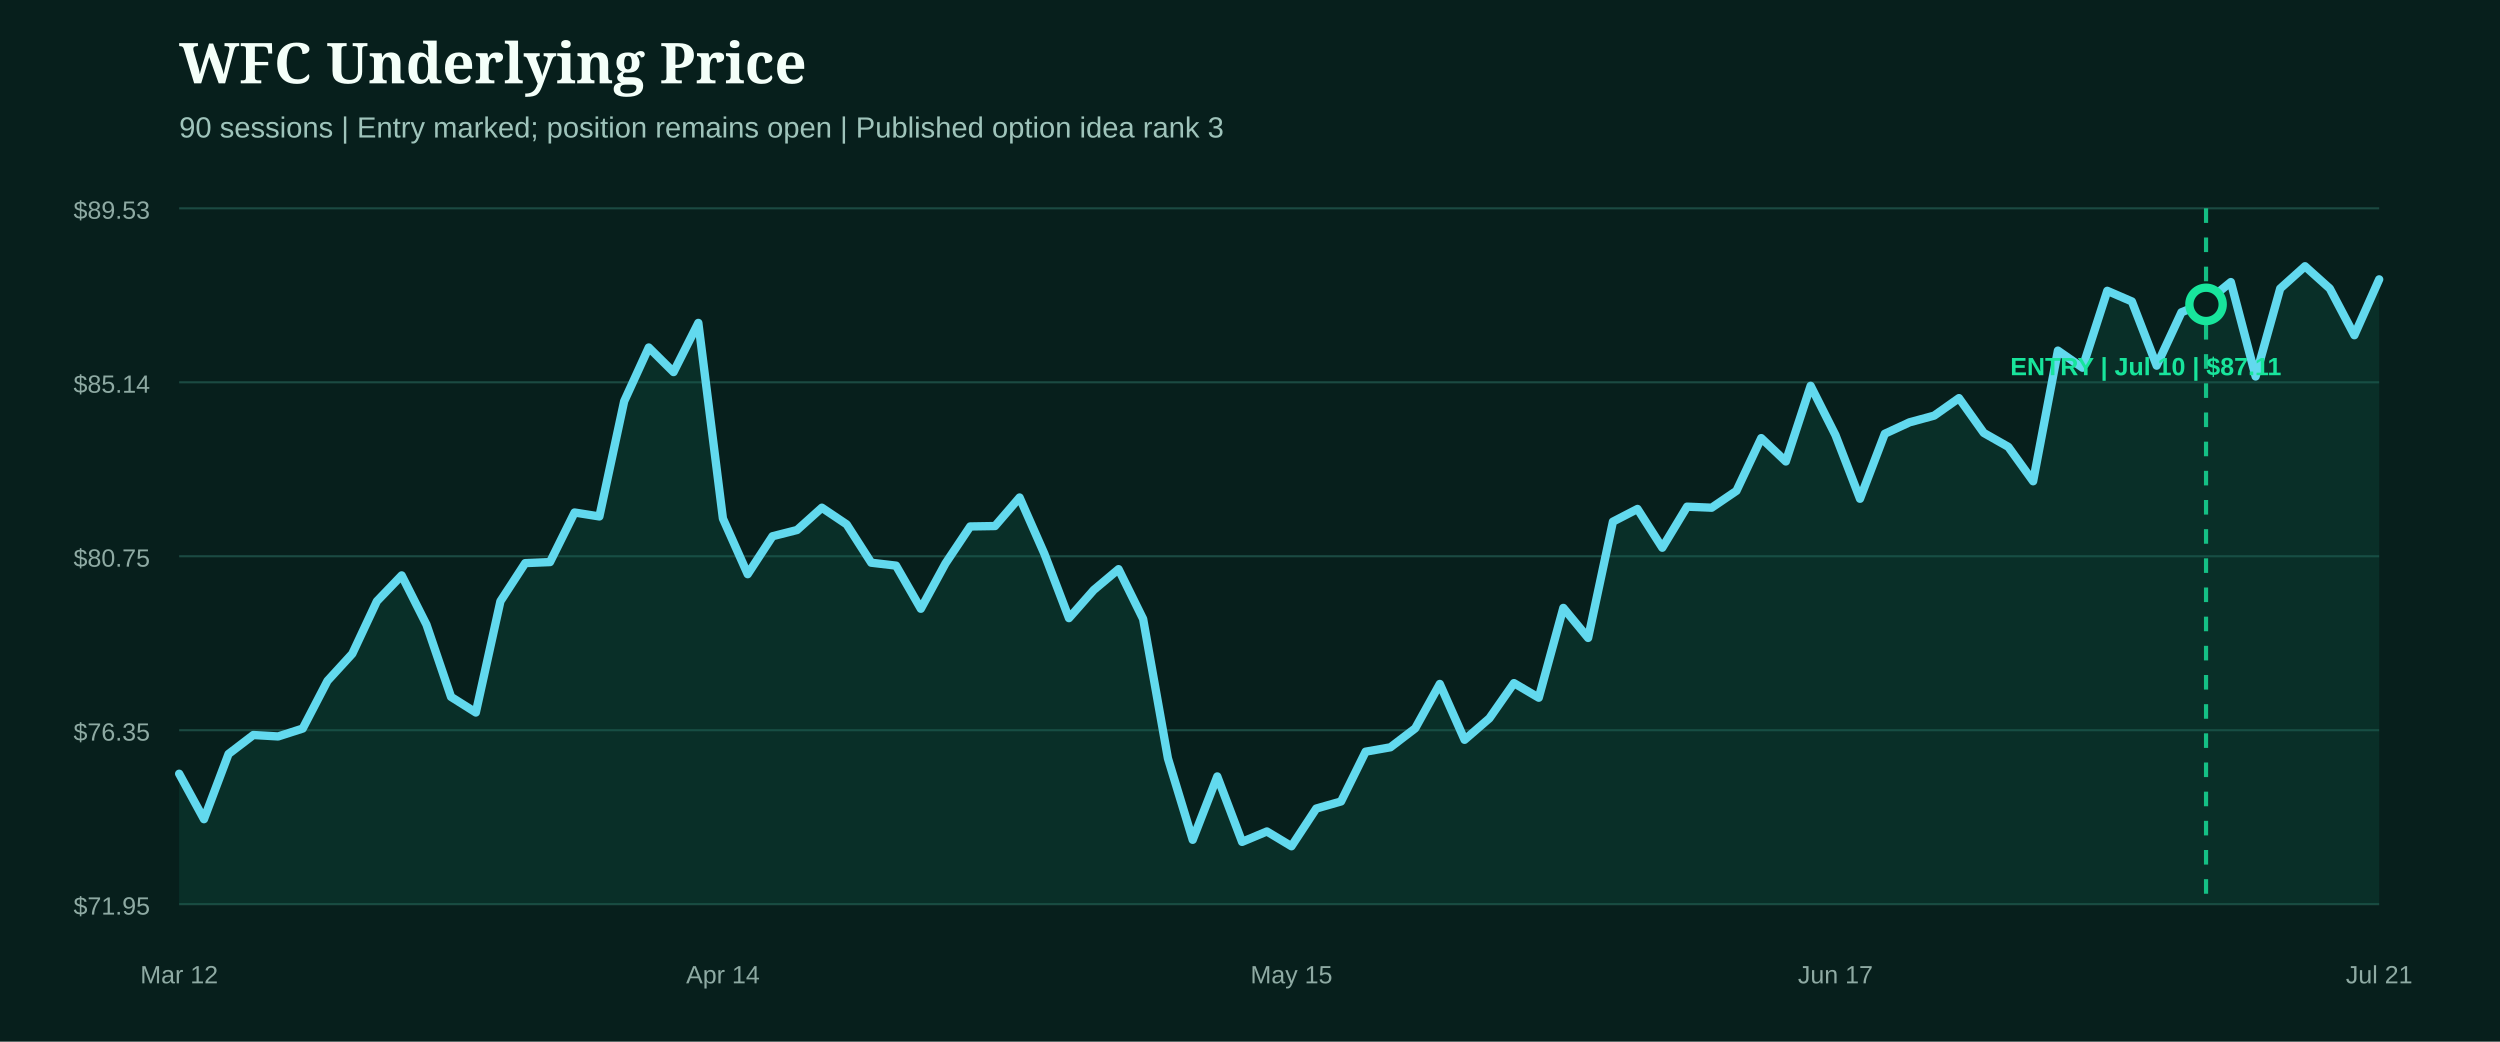
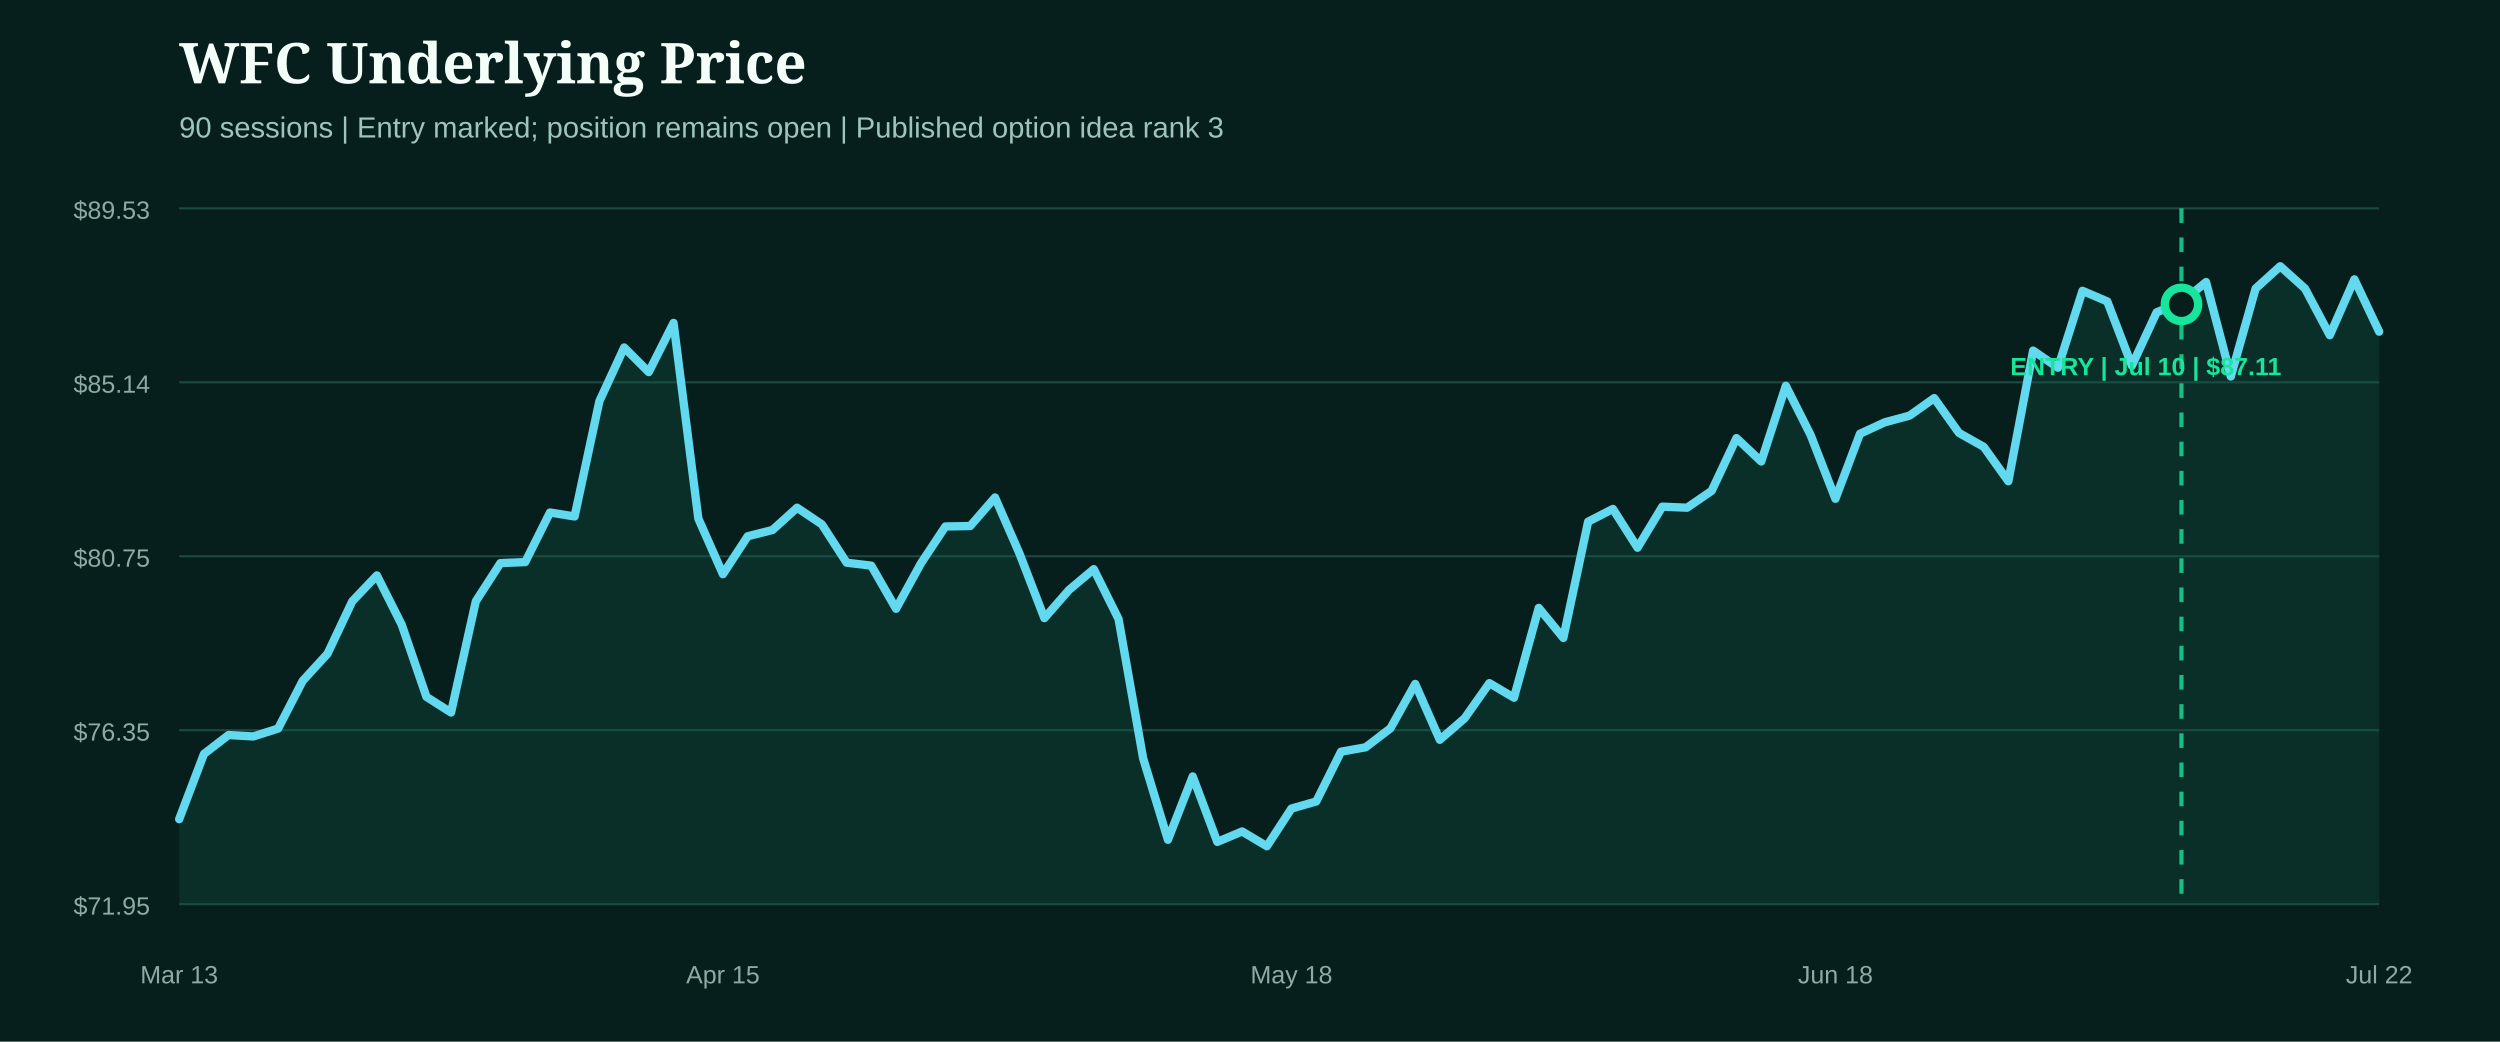
<svg xmlns="http://www.w3.org/2000/svg" width="1200" height="500" viewBox="0 0 1200 500" role="img" aria-label="WFC underlying price from entry">
  <rect width="1200" height="500" fill="#071f1c" />
  <style>.head{fill:#f4fff9;font:800 27px Georgia,serif}.sub{fill:#9fc4bb;font:14px Arial,sans-serif}.axis{fill:#8eaaa3;font:12px Arial,sans-serif}.marker{font:800 12px Arial,sans-serif}</style>
  <text x="86" y="40" class="head">WFC Underlying Price</text>
  <text x="86" y="66" class="sub">90 sessions | Entry marked; position remains open | Published option idea rank 3</text>
  <line x1="86" x2="1142" y1="100.0" y2="100.0" stroke="#1b4a42" stroke-width="1" />
  <text x="72" y="105.0" text-anchor="end" class="axis">$89.53</text>
  <line x1="86" x2="1142" y1="183.5" y2="183.5" stroke="#1b4a42" stroke-width="1" />
  <text x="72" y="188.5" text-anchor="end" class="axis">$85.14</text>
  <line x1="86" x2="1142" y1="267.0" y2="267.0" stroke="#1b4a42" stroke-width="1" />
  <text x="72" y="272.0" text-anchor="end" class="axis">$80.75</text>
  <line x1="86" x2="1142" y1="350.5" y2="350.5" stroke="#1b4a42" stroke-width="1" />
  <text x="72" y="355.5" text-anchor="end" class="axis">$76.35</text>
  <line x1="86" x2="1142" y1="434.0" y2="434.0" stroke="#1b4a42" stroke-width="1" />
  <text x="72" y="439.0" text-anchor="end" class="axis">$71.95</text>
-   <path d="M86.0,371.4 L97.9,393.2 L109.7,361.9 L121.6,352.8 L133.5,353.5 L145.3,349.7 L157.2,326.8 L169.1,313.8 L180.9,288.6 L192.8,276.2 L204.7,299.8 L216.5,334.5 L228.4,342.0 L240.2,288.6 L252.1,270.3 L264.0,269.8 L275.8,246.0 L287.7,247.9 L299.6,192.6 L311.4,166.8 L323.3,178.6 L335.2,155.0 L347.0,248.9 L358.9,275.6 L370.8,257.4 L382.6,254.4 L394.5,243.7 L406.4,251.7 L418.2,270.1 L430.1,271.5 L442.0,292.2 L453.8,270.5 L465.7,252.7 L477.6,252.5 L489.4,238.8 L501.3,265.8 L513.1,296.7 L525.0,283.2 L536.9,273.2 L548.7,297.1 L560.6,364.0 L572.5,403.1 L584.3,372.7 L596.2,404.1 L608.1,399.1 L619.9,406.2 L631.8,388.1 L643.7,384.7 L655.5,360.8 L667.4,358.7 L679.3,349.6 L691.1,328.3 L703.0,355.1 L714.9,344.8 L726.7,327.9 L738.6,334.9 L750.4,291.8 L762.3,306.2 L774.2,250.4 L786.0,244.3 L797.9,262.9 L809.8,243.2 L821.6,243.7 L833.5,235.6 L845.4,210.3 L857.2,221.5 L869.1,185.2 L881.0,208.8 L892.8,239.4 L904.7,208.2 L916.6,202.7 L928.4,199.5 L940.3,191.1 L952.2,207.8 L964.0,214.5 L975.9,231.0 L987.8,168.3 L999.6,176.5 L1011.5,139.6 L1023.3,144.7 L1035.2,175.5 L1047.1,149.9 L1058.9,145.1 L1070.8,135.4 L1082.7,180.7 L1094.5,138.5 L1106.4,127.8 L1118.3,138.5 L1130.1,160.9 L1142.0,134.1 L1142.0,434.0 L86.0,434.0 Z" fill="#0f5949" opacity="0.28" />
-   <path d="M86.0,371.4 L97.9,393.2 L109.7,361.9 L121.6,352.8 L133.5,353.5 L145.3,349.7 L157.2,326.8 L169.1,313.8 L180.9,288.6 L192.8,276.2 L204.7,299.8 L216.5,334.5 L228.4,342.0 L240.2,288.6 L252.1,270.3 L264.0,269.8 L275.8,246.0 L287.7,247.9 L299.6,192.6 L311.4,166.8 L323.3,178.6 L335.2,155.0 L347.0,248.9 L358.9,275.6 L370.8,257.4 L382.6,254.4 L394.5,243.7 L406.4,251.7 L418.2,270.1 L430.1,271.5 L442.0,292.2 L453.8,270.5 L465.7,252.7 L477.6,252.5 L489.4,238.8 L501.3,265.8 L513.1,296.7 L525.0,283.2 L536.9,273.2 L548.7,297.1 L560.6,364.0 L572.5,403.1 L584.3,372.7 L596.2,404.1 L608.1,399.1 L619.9,406.2 L631.8,388.1 L643.7,384.7 L655.5,360.8 L667.4,358.7 L679.3,349.6 L691.1,328.3 L703.0,355.1 L714.9,344.8 L726.7,327.9 L738.6,334.9 L750.4,291.8 L762.3,306.2 L774.2,250.4 L786.0,244.3 L797.9,262.9 L809.8,243.2 L821.6,243.7 L833.5,235.6 L845.4,210.3 L857.2,221.5 L869.1,185.2 L881.0,208.8 L892.8,239.4 L904.7,208.2 L916.6,202.7 L928.4,199.5 L940.3,191.1 L952.2,207.8 L964.0,214.5 L975.9,231.0 L987.8,168.3 L999.6,176.5 L1011.5,139.6 L1023.3,144.7 L1035.2,175.5 L1047.1,149.9 L1058.9,145.1 L1070.8,135.4 L1082.7,180.7 L1094.5,138.5 L1106.4,127.8 L1118.3,138.5 L1130.1,160.9 L1142.0,134.1" fill="none" stroke="#62d9ee" stroke-width="4" stroke-linecap="round" stroke-linejoin="round" />
+   <path d="M86.0,393.2 L97.9,361.9 L109.7,352.8 L121.6,353.5 L133.5,349.7 L145.3,326.8 L157.2,313.8 L169.1,288.6 L180.9,276.2 L192.8,299.8 L204.7,334.5 L216.5,342.0 L228.4,288.6 L240.2,270.3 L252.1,269.8 L264.0,246.0 L275.8,247.9 L287.7,192.6 L299.6,166.8 L311.4,178.6 L323.3,155.0 L335.2,248.9 L347.0,275.6 L358.9,257.4 L370.8,254.4 L382.6,243.7 L394.5,251.7 L406.4,270.1 L418.2,271.5 L430.1,292.2 L442.0,270.5 L453.8,252.7 L465.7,252.5 L477.6,238.8 L489.4,265.8 L501.3,296.7 L513.1,283.2 L525.0,273.2 L536.9,297.1 L548.7,364.0 L560.6,403.1 L572.5,372.7 L584.3,404.1 L596.2,399.1 L608.1,406.2 L619.9,388.1 L631.8,384.7 L643.7,360.8 L655.5,358.7 L667.4,349.6 L679.3,328.3 L691.1,355.1 L703.0,344.8 L714.9,327.9 L726.7,334.9 L738.6,291.8 L750.4,306.2 L762.3,250.4 L774.2,244.3 L786.0,262.9 L797.9,243.2 L809.8,243.7 L821.6,235.6 L833.5,210.3 L845.4,221.5 L857.2,185.2 L869.1,208.8 L881.0,239.4 L892.8,208.2 L904.7,202.7 L916.6,199.5 L928.4,191.1 L940.3,207.8 L952.2,214.5 L964.0,231.0 L975.9,168.3 L987.8,176.5 L999.6,139.6 L1011.5,144.7 L1023.3,175.5 L1035.2,149.9 L1047.1,145.1 L1058.9,135.4 L1070.8,180.7 L1082.7,138.5 L1094.5,127.8 L1106.4,138.5 L1118.3,160.9 L1130.1,134.1 L1142.0,159.2 L1142.0,434.0 L86.0,434.0 Z" fill="#0f5949" opacity="0.28" />
+   <path d="M86.0,393.2 L97.9,361.9 L109.7,352.8 L121.6,353.5 L133.5,349.7 L145.3,326.8 L157.2,313.8 L169.1,288.6 L180.9,276.2 L192.8,299.8 L204.7,334.5 L216.5,342.0 L228.4,288.6 L240.2,270.3 L252.1,269.8 L264.0,246.0 L275.8,247.9 L287.7,192.6 L299.6,166.8 L311.4,178.6 L323.3,155.0 L335.2,248.9 L347.0,275.6 L358.9,257.4 L370.8,254.4 L382.6,243.7 L394.5,251.7 L406.4,270.1 L418.2,271.5 L430.1,292.2 L442.0,270.5 L453.8,252.7 L465.7,252.5 L477.6,238.8 L489.4,265.8 L501.3,296.7 L513.1,283.2 L525.0,273.2 L536.9,297.1 L548.7,364.0 L560.6,403.1 L572.5,372.7 L584.3,404.1 L596.2,399.1 L608.1,406.2 L619.9,388.1 L631.8,384.7 L643.7,360.8 L655.5,358.7 L667.4,349.6 L679.3,328.3 L691.1,355.1 L703.0,344.8 L714.9,327.9 L726.7,334.9 L738.6,291.8 L750.4,306.2 L762.3,250.4 L774.2,244.3 L786.0,262.9 L797.9,243.2 L809.8,243.7 L821.6,235.6 L833.5,210.3 L845.4,221.5 L857.2,185.2 L869.1,208.8 L881.0,239.4 L892.8,208.2 L904.7,202.7 L916.6,199.5 L928.4,191.1 L940.3,207.8 L952.2,214.5 L964.0,231.0 L975.9,168.3 L987.8,176.5 L999.6,139.6 L1011.5,144.7 L1023.3,175.5 L1035.2,149.9 L1047.1,145.1 L1058.9,135.4 L1070.8,180.7 L1082.7,138.5 L1094.5,127.8 L1106.4,138.5 L1118.3,160.9 L1130.1,134.1 L1142.0,159.2" fill="none" stroke="#62d9ee" stroke-width="4" stroke-linecap="round" stroke-linejoin="round" />
  <g>
-     <line x1="1058.9" x2="1058.9" y1="100" y2="434" stroke="#18e59c" stroke-width="2" stroke-dasharray="7 7" opacity="0.8" />
-     <circle cx="1058.9" cy="146.1" r="8" fill="#071f1c" stroke="#18e59c" stroke-width="4" />
+     <line x1="1047.1" x2="1047.1" y1="100" y2="434" stroke="#18e59c" stroke-width="2" stroke-dasharray="7 7" opacity="0.8" />
+     <circle cx="1047.1" cy="146.1" r="8" fill="#071f1c" stroke="#18e59c" stroke-width="4" />
    <text x="1030.0" y="180.1" text-anchor="middle" class="marker" fill="#18e59c">ENTRY | Jul 10 | $87.11</text>
  </g>
-   <text x="86.0" y="472" text-anchor="middle" class="axis">Mar 12</text>
-   <text x="347.0" y="472" text-anchor="middle" class="axis">Apr 14</text>
-   <text x="619.9" y="472" text-anchor="middle" class="axis">May 15</text>
-   <text x="881.0" y="472" text-anchor="middle" class="axis">Jun 17</text>
-   <text x="1142.0" y="472" text-anchor="middle" class="axis">Jul 21</text>
+   <text x="86.0" y="472" text-anchor="middle" class="axis">Mar 13</text>
+   <text x="347.0" y="472" text-anchor="middle" class="axis">Apr 15</text>
+   <text x="619.9" y="472" text-anchor="middle" class="axis">May 18</text>
+   <text x="881.0" y="472" text-anchor="middle" class="axis">Jun 18</text>
+   <text x="1142.0" y="472" text-anchor="middle" class="axis">Jul 22</text>
</svg>
